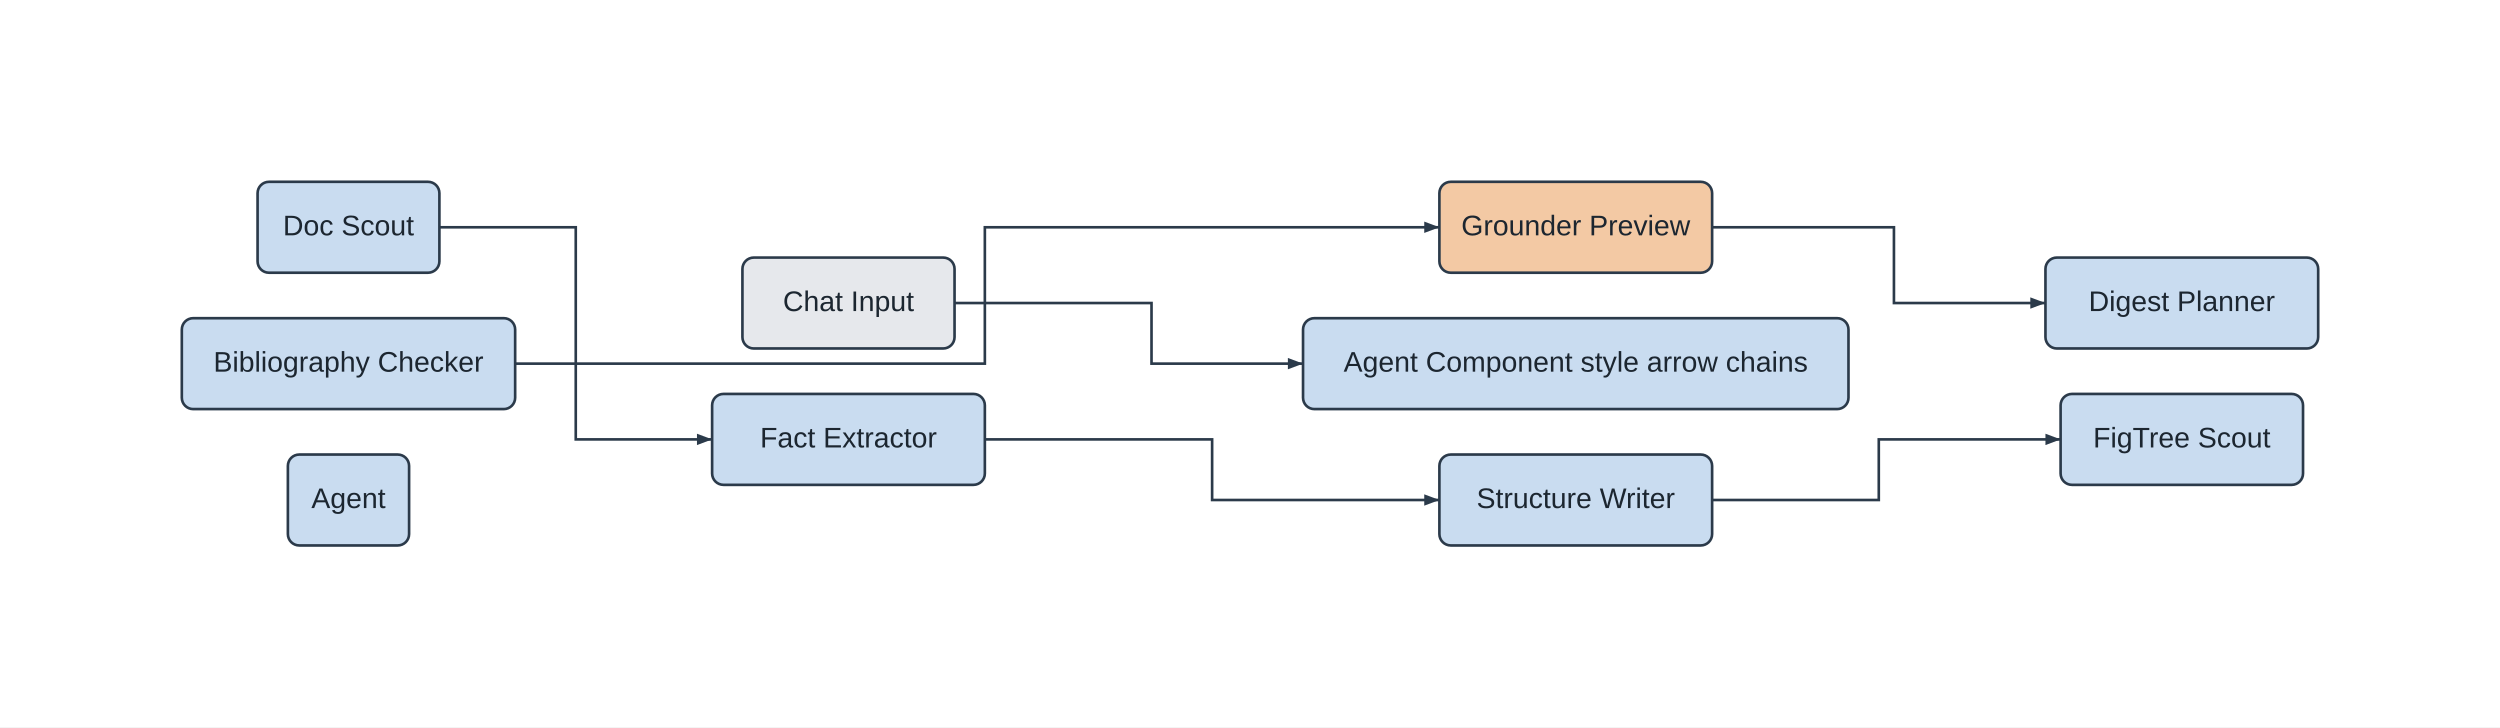
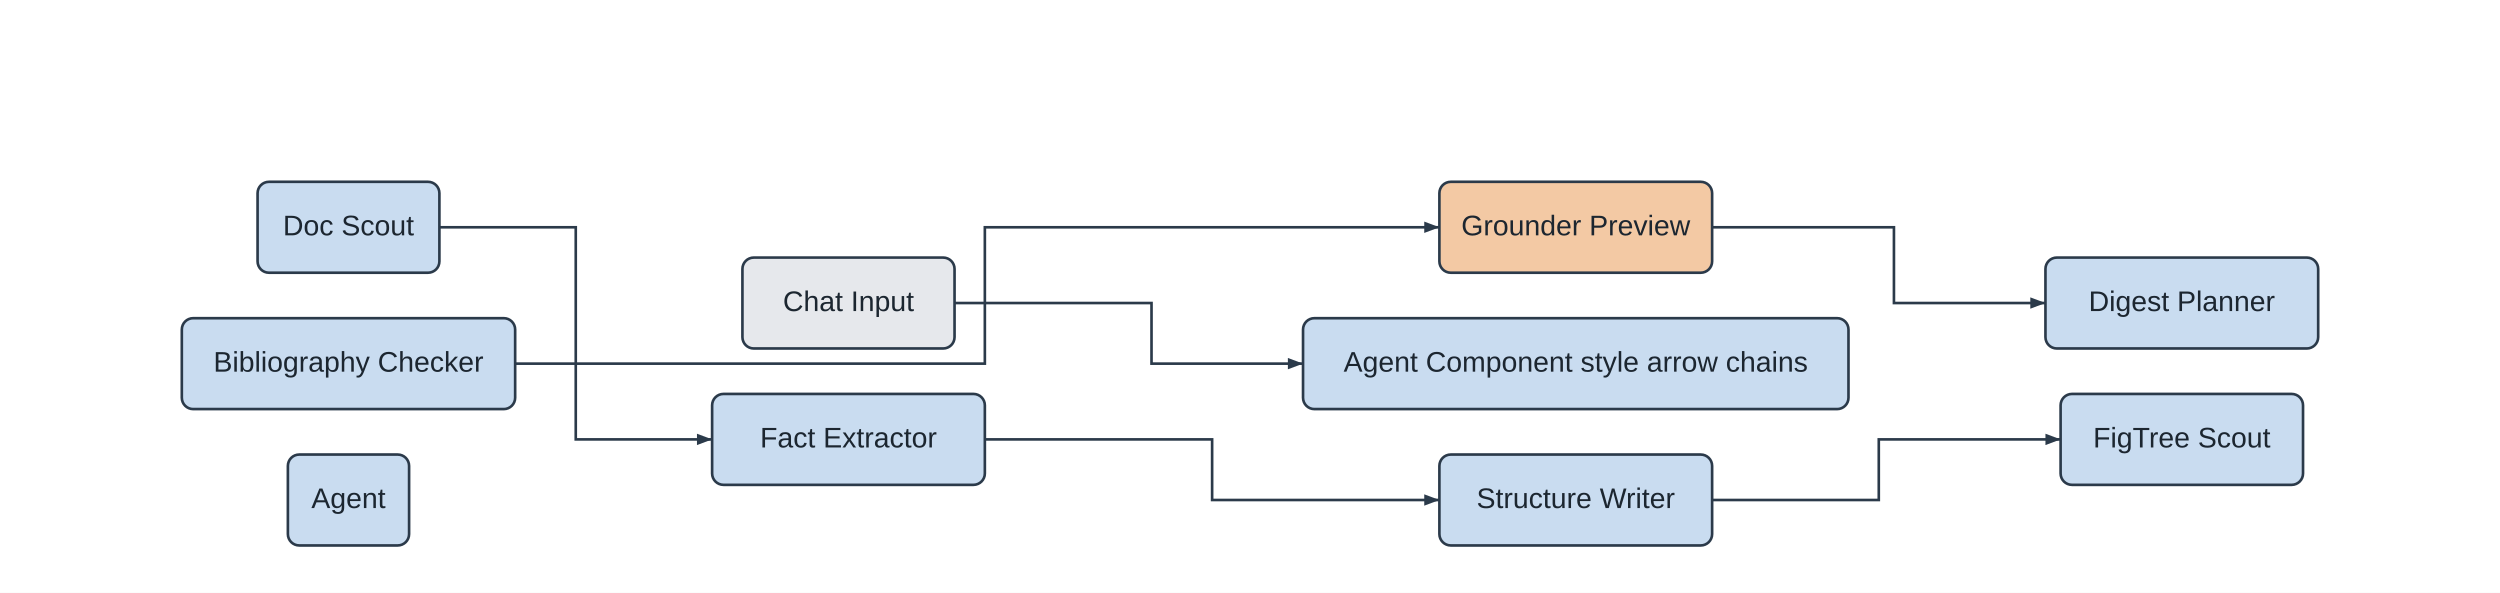
- <svg xmlns="http://www.w3.org/2000/svg" width="1320" height="384" viewBox="0 0 1320 384" font-family="IBM Plex Sans, Helvetica Neue, Arial, sans-serif" data-figtree="1">
-   <rect id="background" x="0" y="0" width="1320" height="384" fill="#FFFFFF" data-role="background" />
-   <defs>
+ <svg xmlns="http://www.w3.org/2000/svg" width="1320" height="313" viewBox="0 0 1320 313" font-family="IBM Plex Sans, Helvetica Neue, Arial, sans-serif" data-figtree="1">
+   <rect id="background" x="0" y="0" width="1320" height="313" fill="#FFFFFF" data-role="background" />
+   <defs id="e2-defs">
    <marker id="figtree-arrow" markerWidth="8" markerHeight="6" refX="8" refY="3" orient="auto" markerUnits="userSpaceOnUse">
-       <path d="M0,0 L8,3 L0,6 z" fill="#2B3A4A" />
+       <path d="M0,0 L8,3 L0,6 z" fill="#2B3A4A" id="e3-path" />
    </marker>
  </defs>
  <g id="n1" data-bbox="0 0 1320 384">
    <g id="n2" transform="translate(32,32)" data-bbox="32 32 552 320" data-label="Doc Scout, Bibliography Checker, Agent, Chat Input, Fact Extractor">
      <g id="n4" transform="translate(32,32)" data-bbox="32 32 240 256" data-label="Doc Scout, Bibliography Checker, Agent">
        <g id="n6" transform="translate(72,32)" data-bbox="72 32 96 48" data-label="Doc Scout">
          <rect id="n6.block" x="0" y="0" width="96" height="48" fill="#C9DCF0" stroke="#2B3A4A" stroke-width="1.4" data-role="block" rx="6" data-component="Doc Scout" />
          <text id="n6.label" x="48" y="24" font-family="IBM Plex Sans, Helvetica Neue, Arial, sans-serif" font-size="15" text-anchor="middle" dominant-baseline="middle" fill="#1C2630" data-kind="label" data-max-width="96">Doc Scout</text>
        </g>
        <g id="n7" transform="translate(32,104)" data-bbox="32 104 176 48" data-label="Bibliography Checker">
          <rect id="n7.block" x="0" y="0" width="176" height="48" fill="#C9DCF0" stroke="#2B3A4A" stroke-width="1.4" data-role="block" rx="6" data-component="Bibliography Checker" />
          <text id="n7.label" x="88" y="24" font-family="IBM Plex Sans, Helvetica Neue, Arial, sans-serif" font-size="15" text-anchor="middle" dominant-baseline="middle" fill="#1C2630" data-kind="label" data-max-width="176">Bibliography Checker</text>
        </g>
        <g id="n8" transform="translate(88,176)" data-bbox="88 176 64 48" data-label="Agent">
          <rect id="n8.block" x="0" y="0" width="64" height="48" fill="#C9DCF0" stroke="#2B3A4A" stroke-width="1.4" data-role="block" rx="6" data-component="Agent" />
          <text id="n8.label" x="32" y="24" font-family="IBM Plex Sans, Helvetica Neue, Arial, sans-serif" font-size="15" text-anchor="middle" dominant-baseline="middle" fill="#1C2630" data-kind="label" data-max-width="64">Agent</text>
        </g>
      </g>
      <g id="n5" transform="translate(312,72)" data-bbox="312 72 208 184" data-label="Chat Input, Fact Extractor">
        <g id="n9" transform="translate(48,32)" data-bbox="48 32 112 48" data-label="Chat Input">
          <rect id="n9.block" x="0" y="0" width="112" height="48" fill="#E6E8EC" stroke="#2B3A4A" stroke-width="1.4" data-role="block" rx="6" data-component="Chat Input" />
          <text id="n9.label" x="56" y="24" font-family="IBM Plex Sans, Helvetica Neue, Arial, sans-serif" font-size="15" text-anchor="middle" dominant-baseline="middle" fill="#1C2630" data-kind="label" data-max-width="112">Chat Input</text>
        </g>
        <g id="n10" transform="translate(32,104)" data-bbox="32 104 144 48" data-label="Fact Extractor">
          <rect id="n10.block" x="0" y="0" width="144" height="48" fill="#C9DCF0" stroke="#2B3A4A" stroke-width="1.4" data-role="block" rx="6" data-component="Fact Extractor" />
          <text id="n10.label" x="72" y="24" font-family="IBM Plex Sans, Helvetica Neue, Arial, sans-serif" font-size="15" text-anchor="middle" dominant-baseline="middle" fill="#1C2630" data-kind="label" data-max-width="144">Fact Extractor</text>
        </g>
      </g>
      <path id="n2.arrow0" d="M200,88 H272 V200 H344" fill="none" stroke="#2B3A4A" stroke-width="1.4" data-flow="data" marker-end="url(#figtree-arrow)" data-from="n6.right" data-to="n10.left" />
    </g>
    <g id="n3" transform="translate(624,32)" data-bbox="624 32 664 320" data-label="Grounder Preview, Agent Component style arrow chains, Structure Writer, Digest Planner, FigTree Scout">
      <g id="n11" transform="translate(32,32)" data-bbox="32 32 352 256" data-label="Grounder Preview, Agent Component style arrow chains, Structure Writer">
        <g id="n13" transform="translate(104,32)" data-bbox="104 32 144 48" data-label="Grounder Preview">
          <rect id="n13.block" x="0" y="0" width="144" height="48" fill="#F3C9A4" stroke="#2B3A4A" stroke-width="1.4" data-role="block" rx="6" data-component="Grounder Preview" />
          <text id="n13.label" x="72" y="24" font-family="IBM Plex Sans, Helvetica Neue, Arial, sans-serif" font-size="15" text-anchor="middle" dominant-baseline="middle" fill="#1C2630" data-kind="label" data-max-width="144">Grounder Preview</text>
        </g>
        <g id="n14" transform="translate(32,104)" data-bbox="32 104 288 48" data-label="Agent Component style arrow chains">
          <rect id="n14.block" x="0" y="0" width="288" height="48" fill="#C9DCF0" stroke="#2B3A4A" stroke-width="1.4" data-role="block" rx="6" data-component="Agent Component style arrow chains" />
          <text id="n14.label" x="144" y="24" font-family="IBM Plex Sans, Helvetica Neue, Arial, sans-serif" font-size="15" text-anchor="middle" dominant-baseline="middle" fill="#1C2630" data-kind="label" data-max-width="288">Agent Component style arrow chains</text>
        </g>
        <g id="n15" transform="translate(104,176)" data-bbox="104 176 144 48" data-label="Structure Writer">
          <rect id="n15.block" x="0" y="0" width="144" height="48" fill="#C9DCF0" stroke="#2B3A4A" stroke-width="1.4" data-role="block" rx="6" data-component="Structure Writer" />
          <text id="n15.label" x="72" y="24" font-family="IBM Plex Sans, Helvetica Neue, Arial, sans-serif" font-size="15" text-anchor="middle" dominant-baseline="middle" fill="#1C2630" data-kind="label" data-max-width="144">Structure Writer</text>
        </g>
      </g>
      <g id="n12" transform="translate(424,72)" data-bbox="424 72 208 184" data-label="Digest Planner, FigTree Scout">
        <g id="n16" transform="translate(32,32)" data-bbox="32 32 144 48" data-label="Digest Planner">
          <rect id="n16.block" x="0" y="0" width="144" height="48" fill="#C9DCF0" stroke="#2B3A4A" stroke-width="1.4" data-role="block" rx="6" data-component="Digest Planner" />
          <text id="n16.label" x="72" y="24" font-family="IBM Plex Sans, Helvetica Neue, Arial, sans-serif" font-size="15" text-anchor="middle" dominant-baseline="middle" fill="#1C2630" data-kind="label" data-max-width="144">Digest Planner</text>
        </g>
        <g id="n17" transform="translate(40,104)" data-bbox="40 104 128 48" data-label="FigTree Scout">
          <rect id="n17.block" x="0" y="0" width="128" height="48" fill="#C9DCF0" stroke="#2B3A4A" stroke-width="1.4" data-role="block" rx="6" data-component="FigTree Scout" />
          <text id="n17.label" x="64" y="24" font-family="IBM Plex Sans, Helvetica Neue, Arial, sans-serif" font-size="15" text-anchor="middle" dominant-baseline="middle" fill="#1C2630" data-kind="label" data-max-width="128">FigTree Scout</text>
        </g>
      </g>
      <path id="n3.arrow0" d="M280,232 H368 V200 H464" fill="none" stroke="#2B3A4A" stroke-width="1.4" data-flow="data" marker-end="url(#figtree-arrow)" data-from="n15.right" data-to="n17.left" />
      <path id="n3.arrow1" d="M280,88 H376 V128 H456" fill="none" stroke="#2B3A4A" stroke-width="1.4" data-flow="data" marker-end="url(#figtree-arrow)" data-from="n13.right" data-to="n16.left" />
    </g>
    <path id="n1.arrow0" d="M520,232 H640 V264 H760" fill="none" stroke="#2B3A4A" stroke-width="1.4" data-flow="data" marker-end="url(#figtree-arrow)" data-from="n10.right" data-to="n15.left" />
    <path id="n1.arrow1" d="M272,192 H520 V120 H760" fill="none" stroke="#2B3A4A" stroke-width="1.4" data-flow="data" marker-end="url(#figtree-arrow)" data-from="n7.right" data-to="n13.left" />
    <path id="n1.arrow2" d="M504,160 H608 V192 H688" fill="none" stroke="#2B3A4A" stroke-width="1.4" data-flow="data" marker-end="url(#figtree-arrow)" data-from="n9.right" data-to="n14.left" />
  </g>
</svg>
